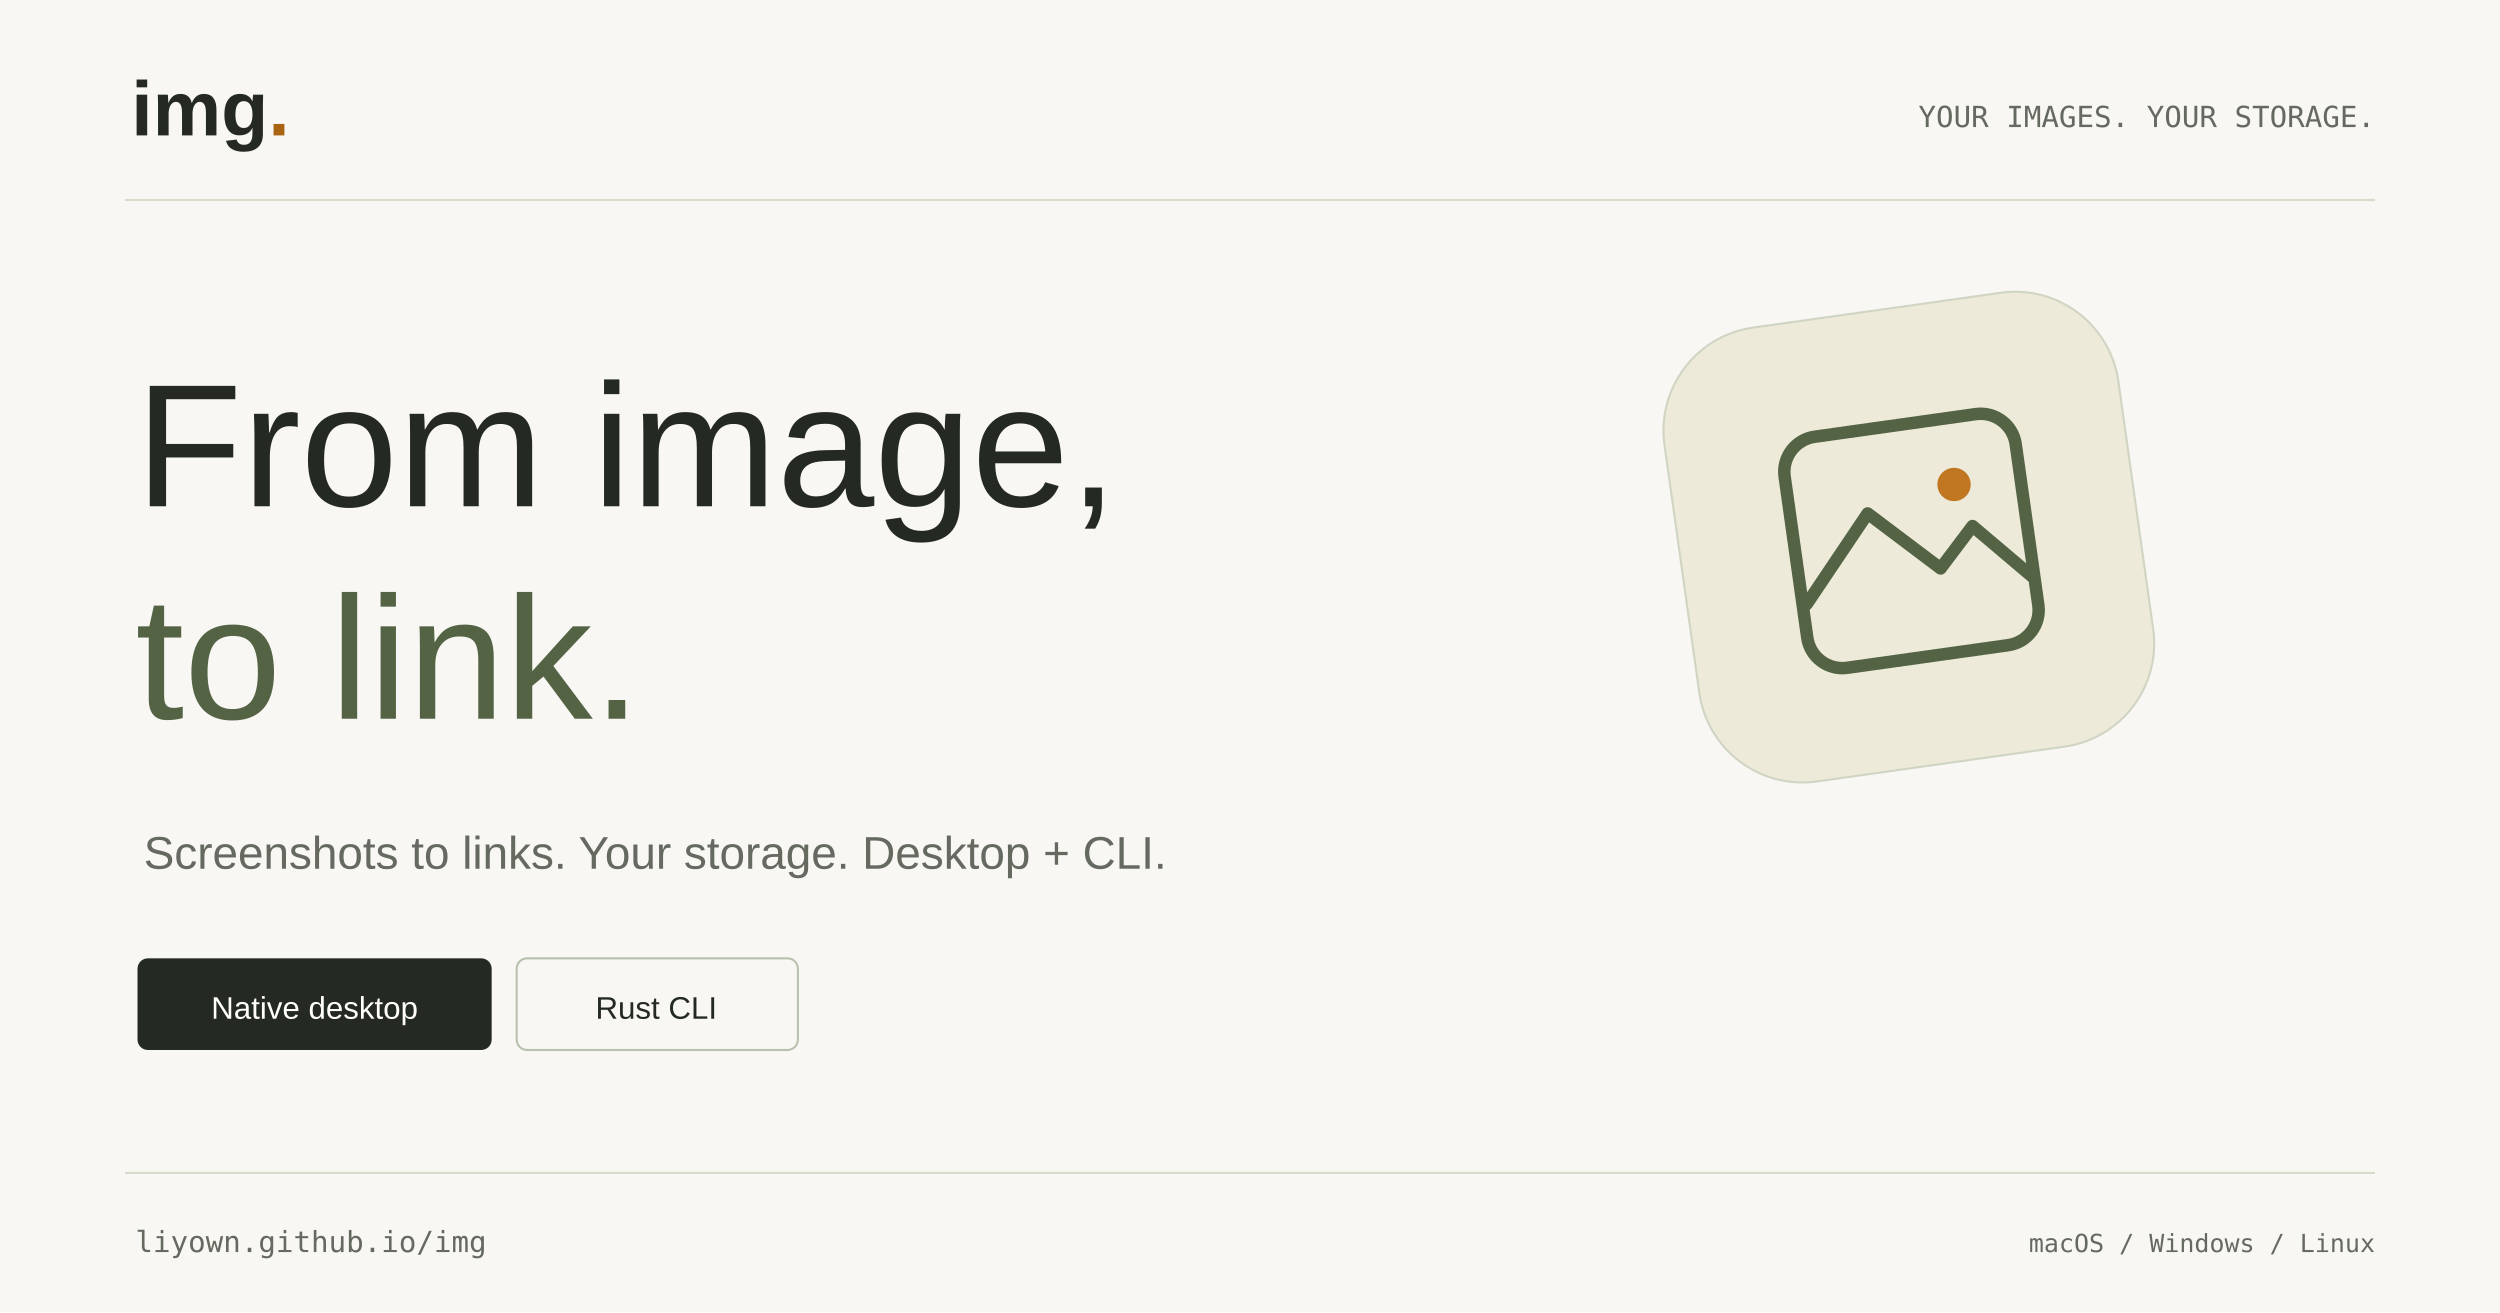
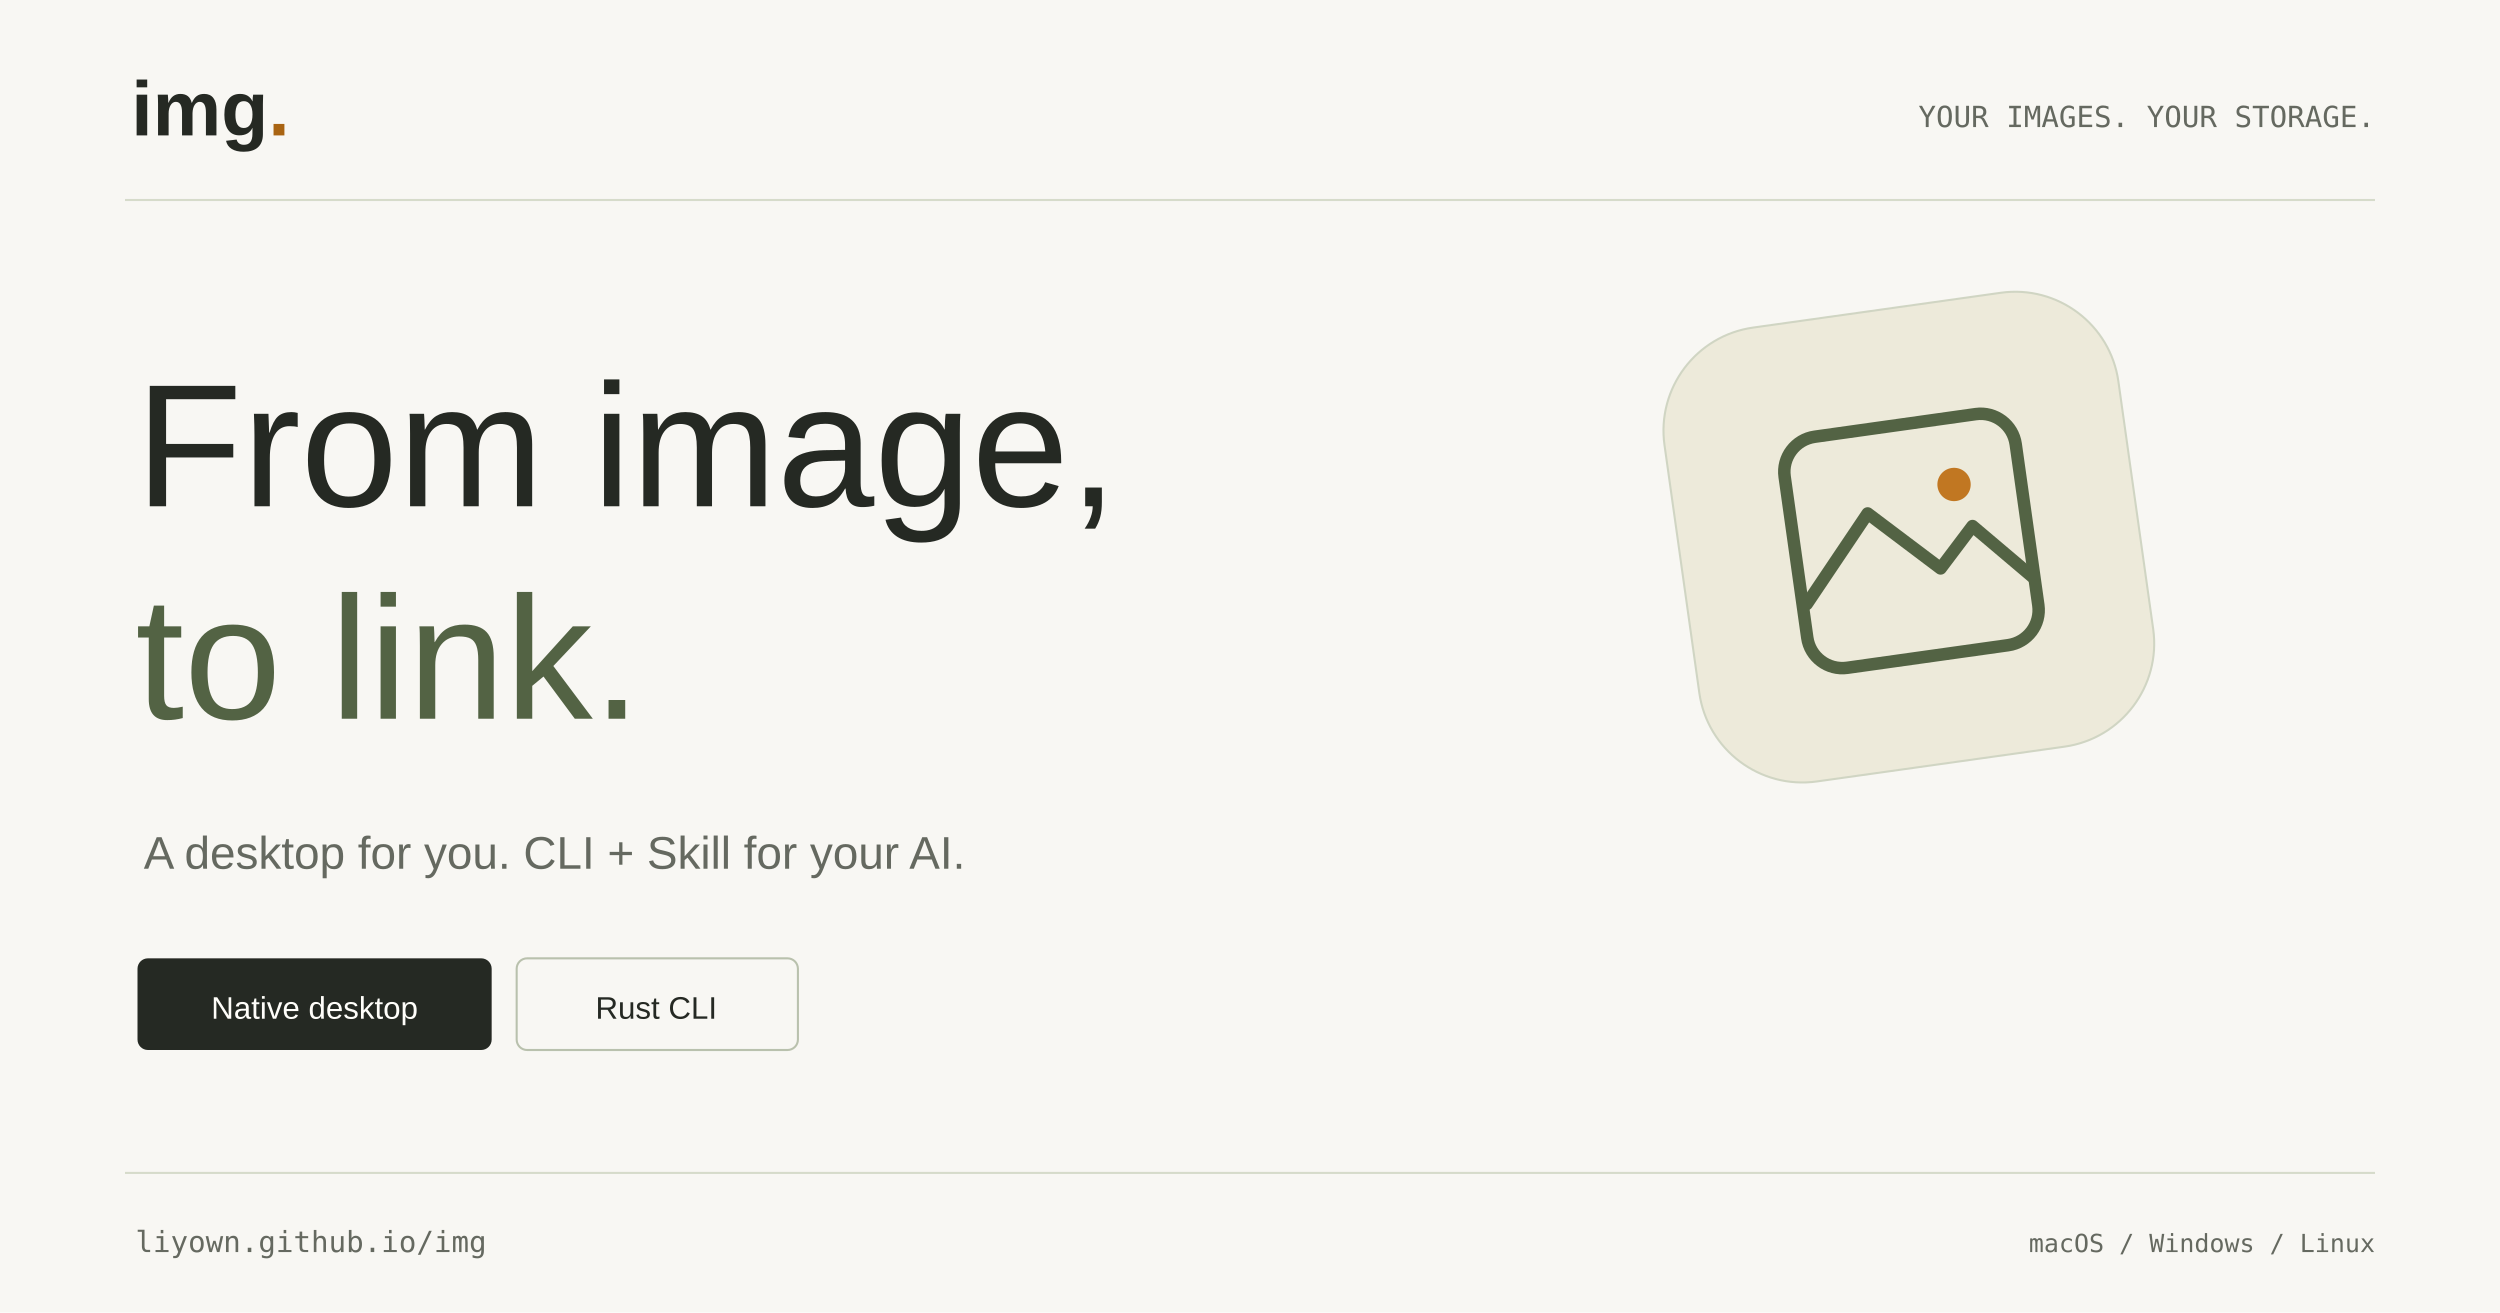
<svg xmlns="http://www.w3.org/2000/svg" width="1200" height="630" viewBox="0 0 1200 630">
  <rect width="1200" height="630" fill="#f8f7f3" />
  <path d="M60 96h1080M60 563h1080" stroke="#d6dbca" />
  <text x="63" y="65" font-family="Arial,sans-serif" font-size="37" font-weight="700" fill="#252923">img<tspan fill="#a96412">.</tspan>
  </text>
  <text x="1140" y="61" text-anchor="end" font-family="monospace" font-size="14" fill="#656960">YOUR IMAGES. YOUR STORAGE.</text>
  <text x="65" y="243" font-family="PingFang SC,Arial,sans-serif" font-size="84" font-weight="500" fill="#252923">From image,</text>
  <text x="65" y="345" font-family="PingFang SC,Arial,sans-serif" font-size="84" font-weight="500" fill="#536344">to link.</text>
-   <text x="69" y="417" font-family="PingFang SC,Arial,sans-serif" font-size="22" fill="#656960">Screenshots to links. Your storage. Desktop + CLI.</text>
+   <text x="69" y="417" font-family="PingFang SC,Arial,sans-serif" font-size="22" fill="#656960">A desktop for you. CLI + Skill for your AI.</text>
  <rect x="66" y="460" width="170" height="44" rx="5" fill="#252923" />
  <text x="151" y="489" text-anchor="middle" font-family="Arial,sans-serif" font-size="15" fill="#fffefa">Native desktop</text>
  <rect x="248" y="460" width="135" height="44" rx="5" fill="none" stroke="#b9c1ad" />
  <text x="315" y="489" text-anchor="middle" font-family="Arial,sans-serif" font-size="15" fill="#252923">Rust CLI</text>
  <text x="65" y="601" font-family="monospace" font-size="14" fill="#656960">liyown.github.io/img</text>
  <text x="1140" y="601" text-anchor="end" font-family="monospace" font-size="12" fill="#656960">macOS / Windows / Linux</text>
  <g transform="translate(900 250) rotate(-8)">
    <rect x="-95" y="-100" width="220" height="220" rx="50" fill="#edeada" stroke="#d0d5c3" />
    <g fill="none" stroke="#536344" stroke-width="6" stroke-linecap="round" stroke-linejoin="round">
      <rect x="-40" y="-44" width="112" height="112" rx="17" />
      <path d="m-38 35 35-39 31 31 18-18 25 28" />
      <circle cx="40" cy="-12" r="8" fill="#c17722" stroke="none" />
    </g>
  </g>
</svg>
